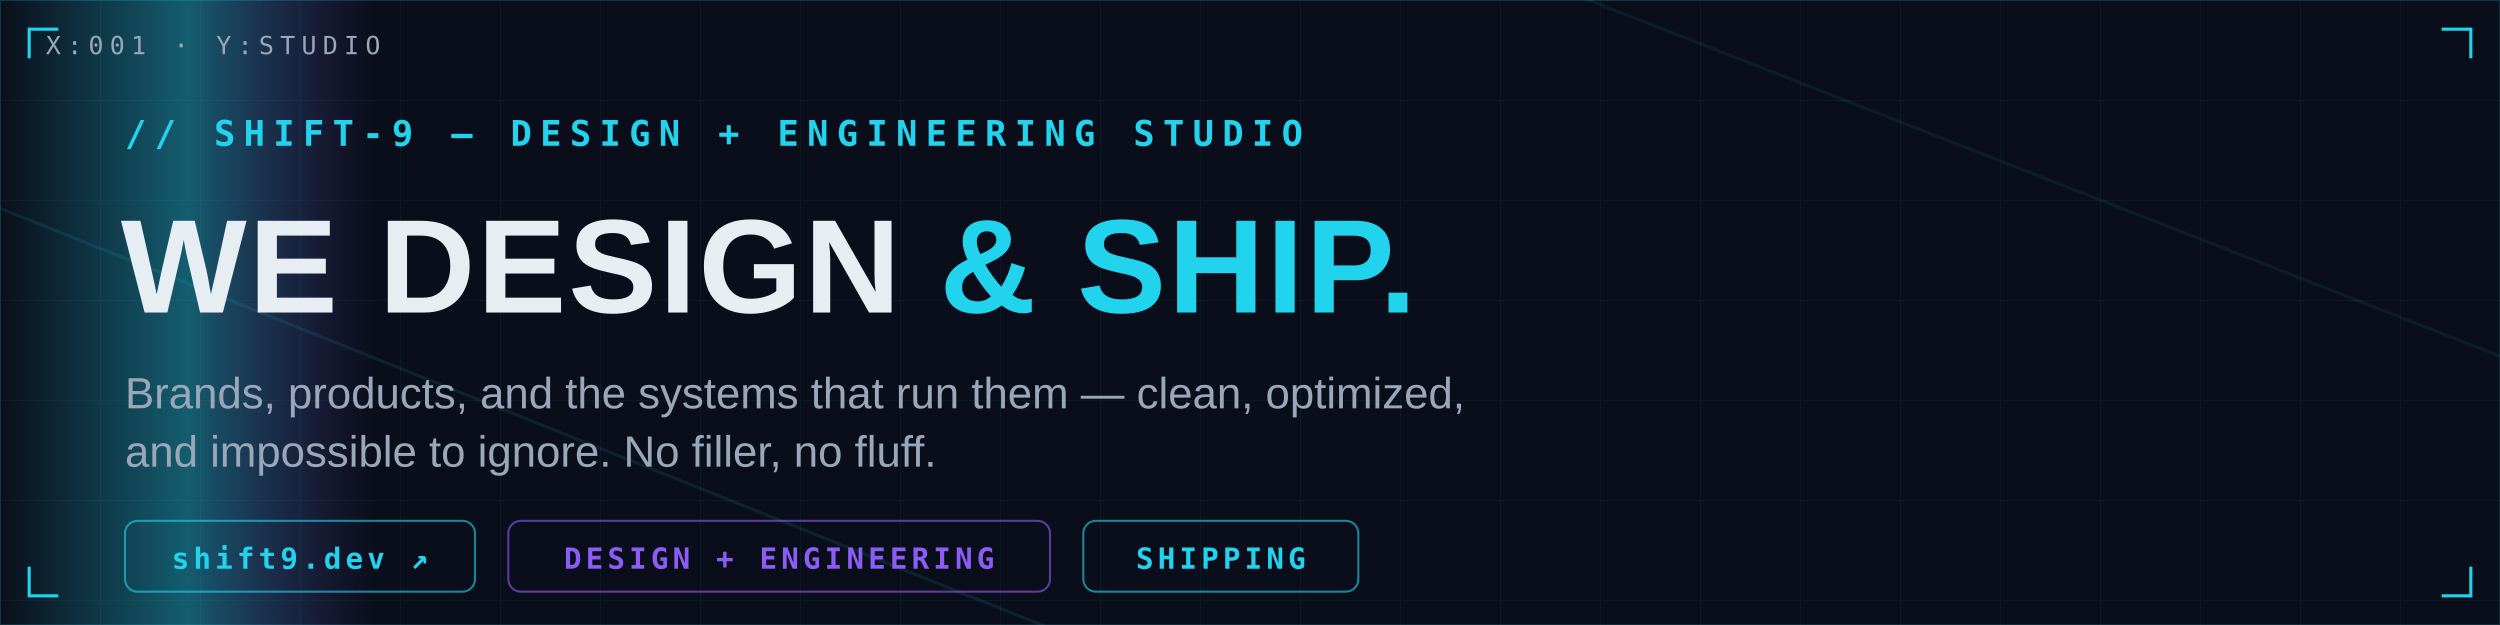
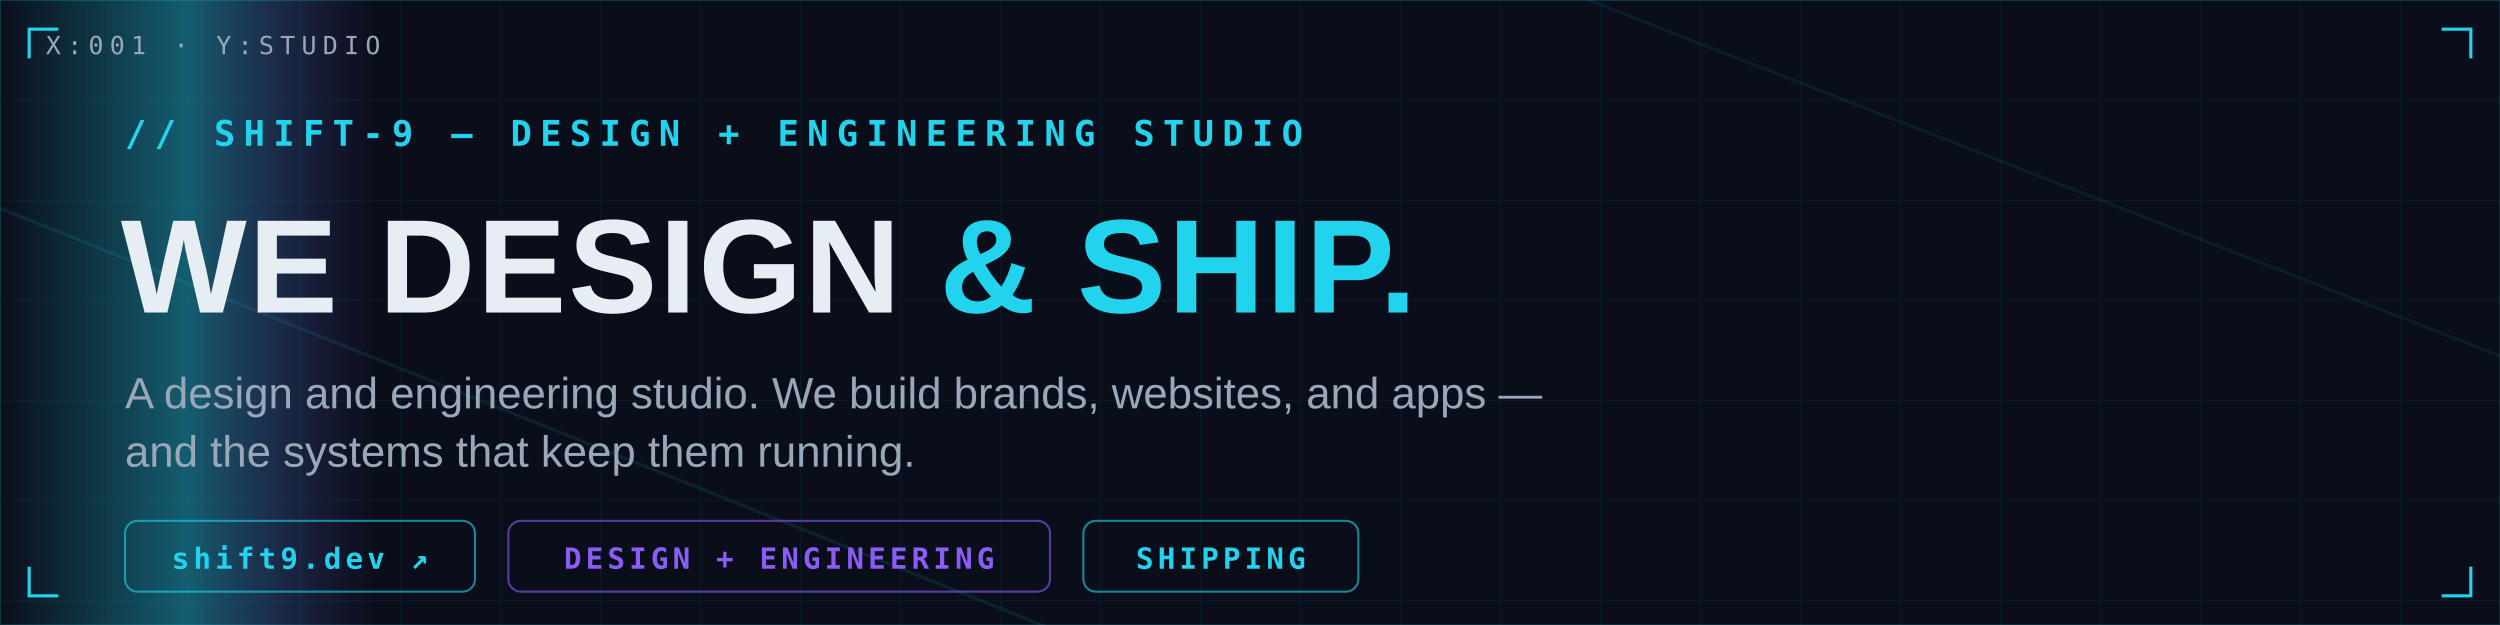
<svg xmlns="http://www.w3.org/2000/svg" viewBox="0 0 1200 300" width="100%" role="img">
  <defs>
    <linearGradient id="ray" x1="0" y1="0" x2="1" y2="0">
      <stop offset="0" stop-color="#22d3ee" stop-opacity="0" />
      <stop offset="0.5" stop-color="#22d3ee" stop-opacity="0.8" />
      <stop offset="1" stop-color="#8b5cf6" stop-opacity="0" />
    </linearGradient>
    <pattern id="grid" width="48" height="48" patternUnits="userSpaceOnUse">
      <path d="M48 0H0V48" fill="none" stroke="#22d3ee" stroke-opacity="0.06" stroke-width="1" />
    </pattern>
    <clipPath id="bounds">
      <rect width="1200" height="300" />
    </clipPath>
    <style>
      @keyframes drift { from{transform:translateX(-40%)} to{transform:translateX(140%)} }
      @keyframes glow  { 0%,100%{opacity:.35} 50%{opacity:.7} }
      .scan { animation: drift 7s linear infinite; }
      .tick { animation: glow 3.4s ease-in-out infinite; }
      @media (prefers-reduced-motion: reduce){ .scan{animation:none;opacity:.3} .tick{animation:none} }
    </style>
  </defs>
  <g clip-path="url(#bounds)">
    <rect width="1200" height="300" fill="#0a0e1a" />
    <rect width="1200" height="300" fill="url(#grid)" />
    <line x1="-100" y1="60" x2="600" y2="340" stroke="#22d3ee" stroke-opacity="0.10" stroke-width="1.5" />
    <line x1="660" y1="-40" x2="1300" y2="210" stroke="#22d3ee" stroke-opacity="0.08" stroke-width="1.5" />
    <rect class="scan" x="0" y="0" width="180" height="300" fill="url(#ray)" opacity="0.5" />
    <rect x="0" y="0" width="1200" height="300" fill="none" stroke="#22d3ee" stroke-opacity="0.16" />
    <g stroke="#22d3ee" stroke-width="1.5" fill="none" class="tick">
      <path d="M14 28V14H28" />
      <path d="M1172 14H1186V28" />
      <path d="M14 272V286H28" />
      <path d="M1186 272V286H1172" />
    </g>
    <text x="22" y="26" fill="#9aa7b8" font-family="'SFMono-Regular',ui-monospace,Menlo,Consolas,monospace" font-size="12" letter-spacing="3">X:001 · Y:STUDIO</text>
  </g>
  <text x="60" y="70" fill="#22d3ee" font-family="'SFMono-Regular',ui-monospace,Menlo,Consolas,monospace" font-size="17" font-weight="700" letter-spacing="4" text-anchor="start">// SHIFT-9 — DESIGN + ENGINEERING STUDIO</text>
  <text x="58" y="150" fill="#e6edf3" font-family="'Arial Black','Helvetica Neue',Arial,sans-serif" font-size="64" font-weight="900" letter-spacing="1" text-anchor="start">WE DESIGN <tspan fill="#22d3ee">&amp; SHIP.</tspan>
  </text>
-   <text x="60" y="196" fill="#9aa7b8" font-family="'Arial Black','Helvetica Neue',Arial,sans-serif" font-size="21" font-weight="400" letter-spacing="0" text-anchor="start">Brands, products, and the systems that run them — clean, optimized,</text>
-   <text x="60" y="224" fill="#9aa7b8" font-family="'Arial Black','Helvetica Neue',Arial,sans-serif" font-size="21" font-weight="400" letter-spacing="0" text-anchor="start">and impossible to ignore. No filler, no fluff.</text>
+   <text x="60" y="196" fill="#9aa7b8" font-family="'Arial Black','Helvetica Neue',Arial,sans-serif" font-size="21" font-weight="400" letter-spacing="0" text-anchor="start">A design and engineering studio. We build brands, websites, and apps —</text>
+   <text x="60" y="224" fill="#9aa7b8" font-family="'Arial Black','Helvetica Neue',Arial,sans-serif" font-size="21" font-weight="400" letter-spacing="0" text-anchor="start">and the systems that keep them running.</text>
  <rect x="60" y="250" width="168" height="34" rx="6" fill="none" stroke="#22d3ee" stroke-opacity="0.6" />
  <text x="144.0" y="273" fill="#22d3ee" font-family="'SFMono-Regular',ui-monospace,Menlo,Consolas,monospace" font-size="14" font-weight="700" letter-spacing="2" text-anchor="middle">shift9.dev  ↗</text>
  <rect x="244" y="250" width="260" height="34" rx="6" fill="none" stroke="#8b5cf6" stroke-opacity="0.6" />
  <text x="374.0" y="273" fill="#8b5cf6" font-family="'SFMono-Regular',ui-monospace,Menlo,Consolas,monospace" font-size="14" font-weight="700" letter-spacing="2" text-anchor="middle">DESIGN + ENGINEERING</text>
  <rect x="520" y="250" width="132" height="34" rx="6" fill="none" stroke="#22d3ee" stroke-opacity="0.6" />
  <text x="586.0" y="273" fill="#22d3ee" font-family="'SFMono-Regular',ui-monospace,Menlo,Consolas,monospace" font-size="14" font-weight="700" letter-spacing="2" text-anchor="middle">SHIPPING</text>
</svg>
